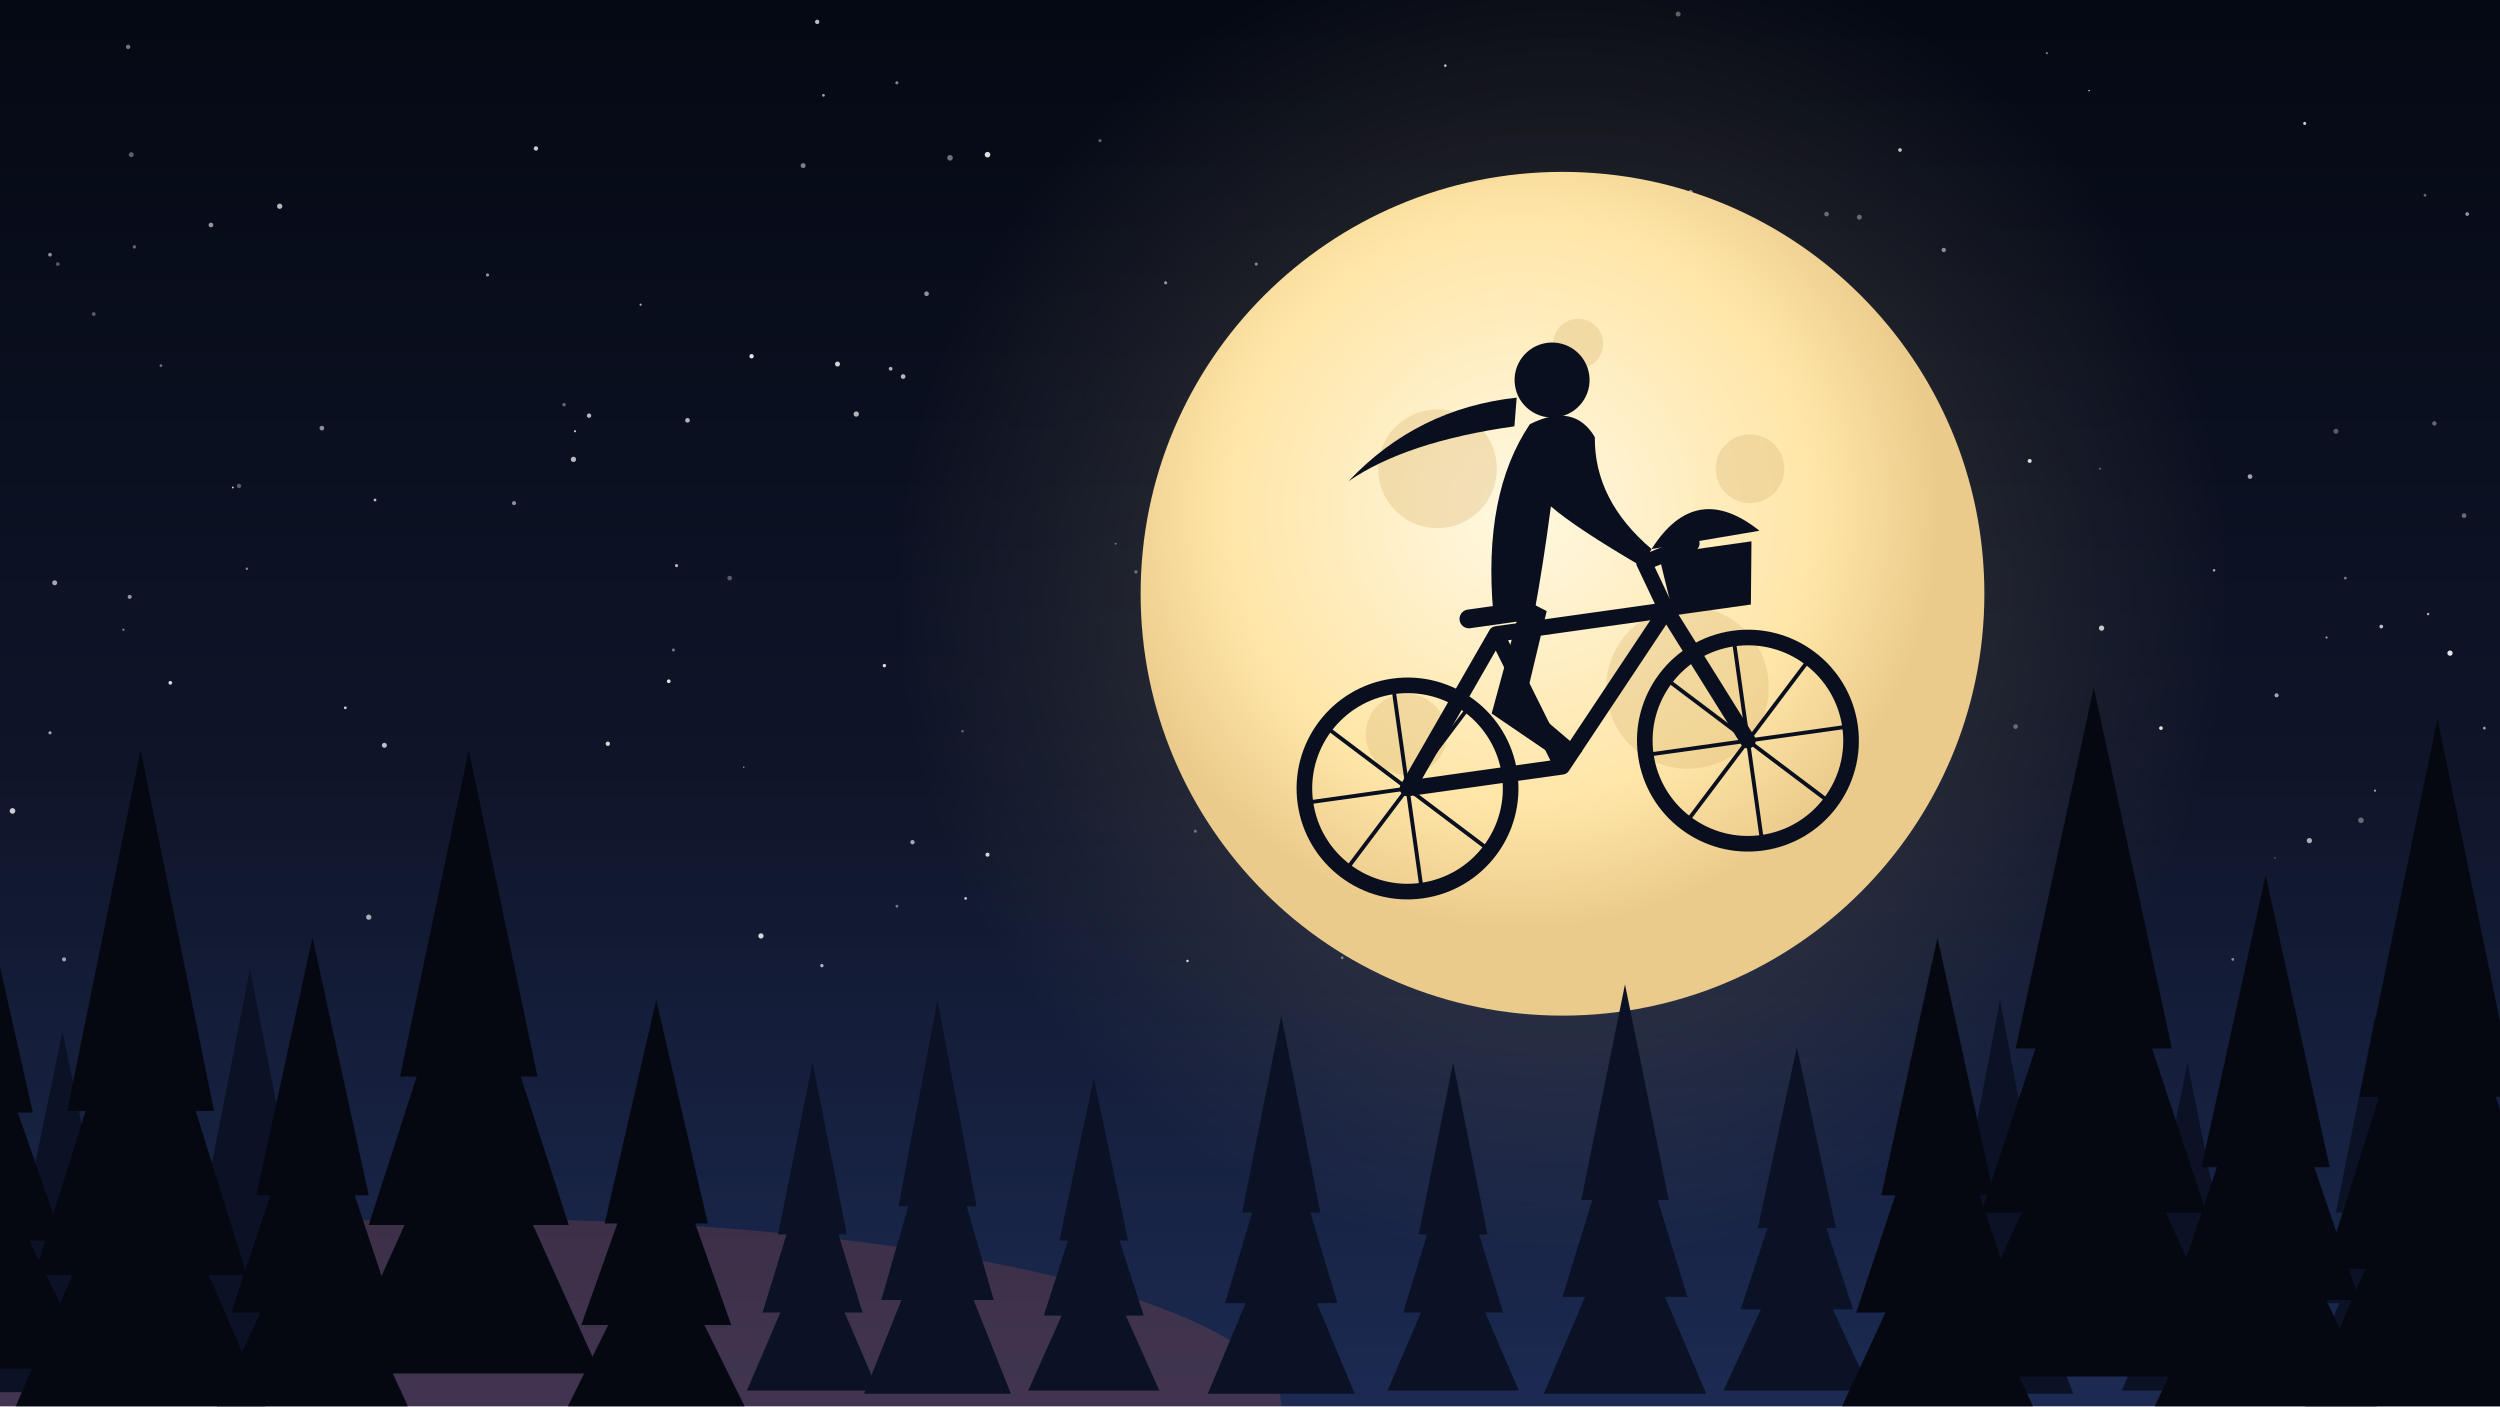
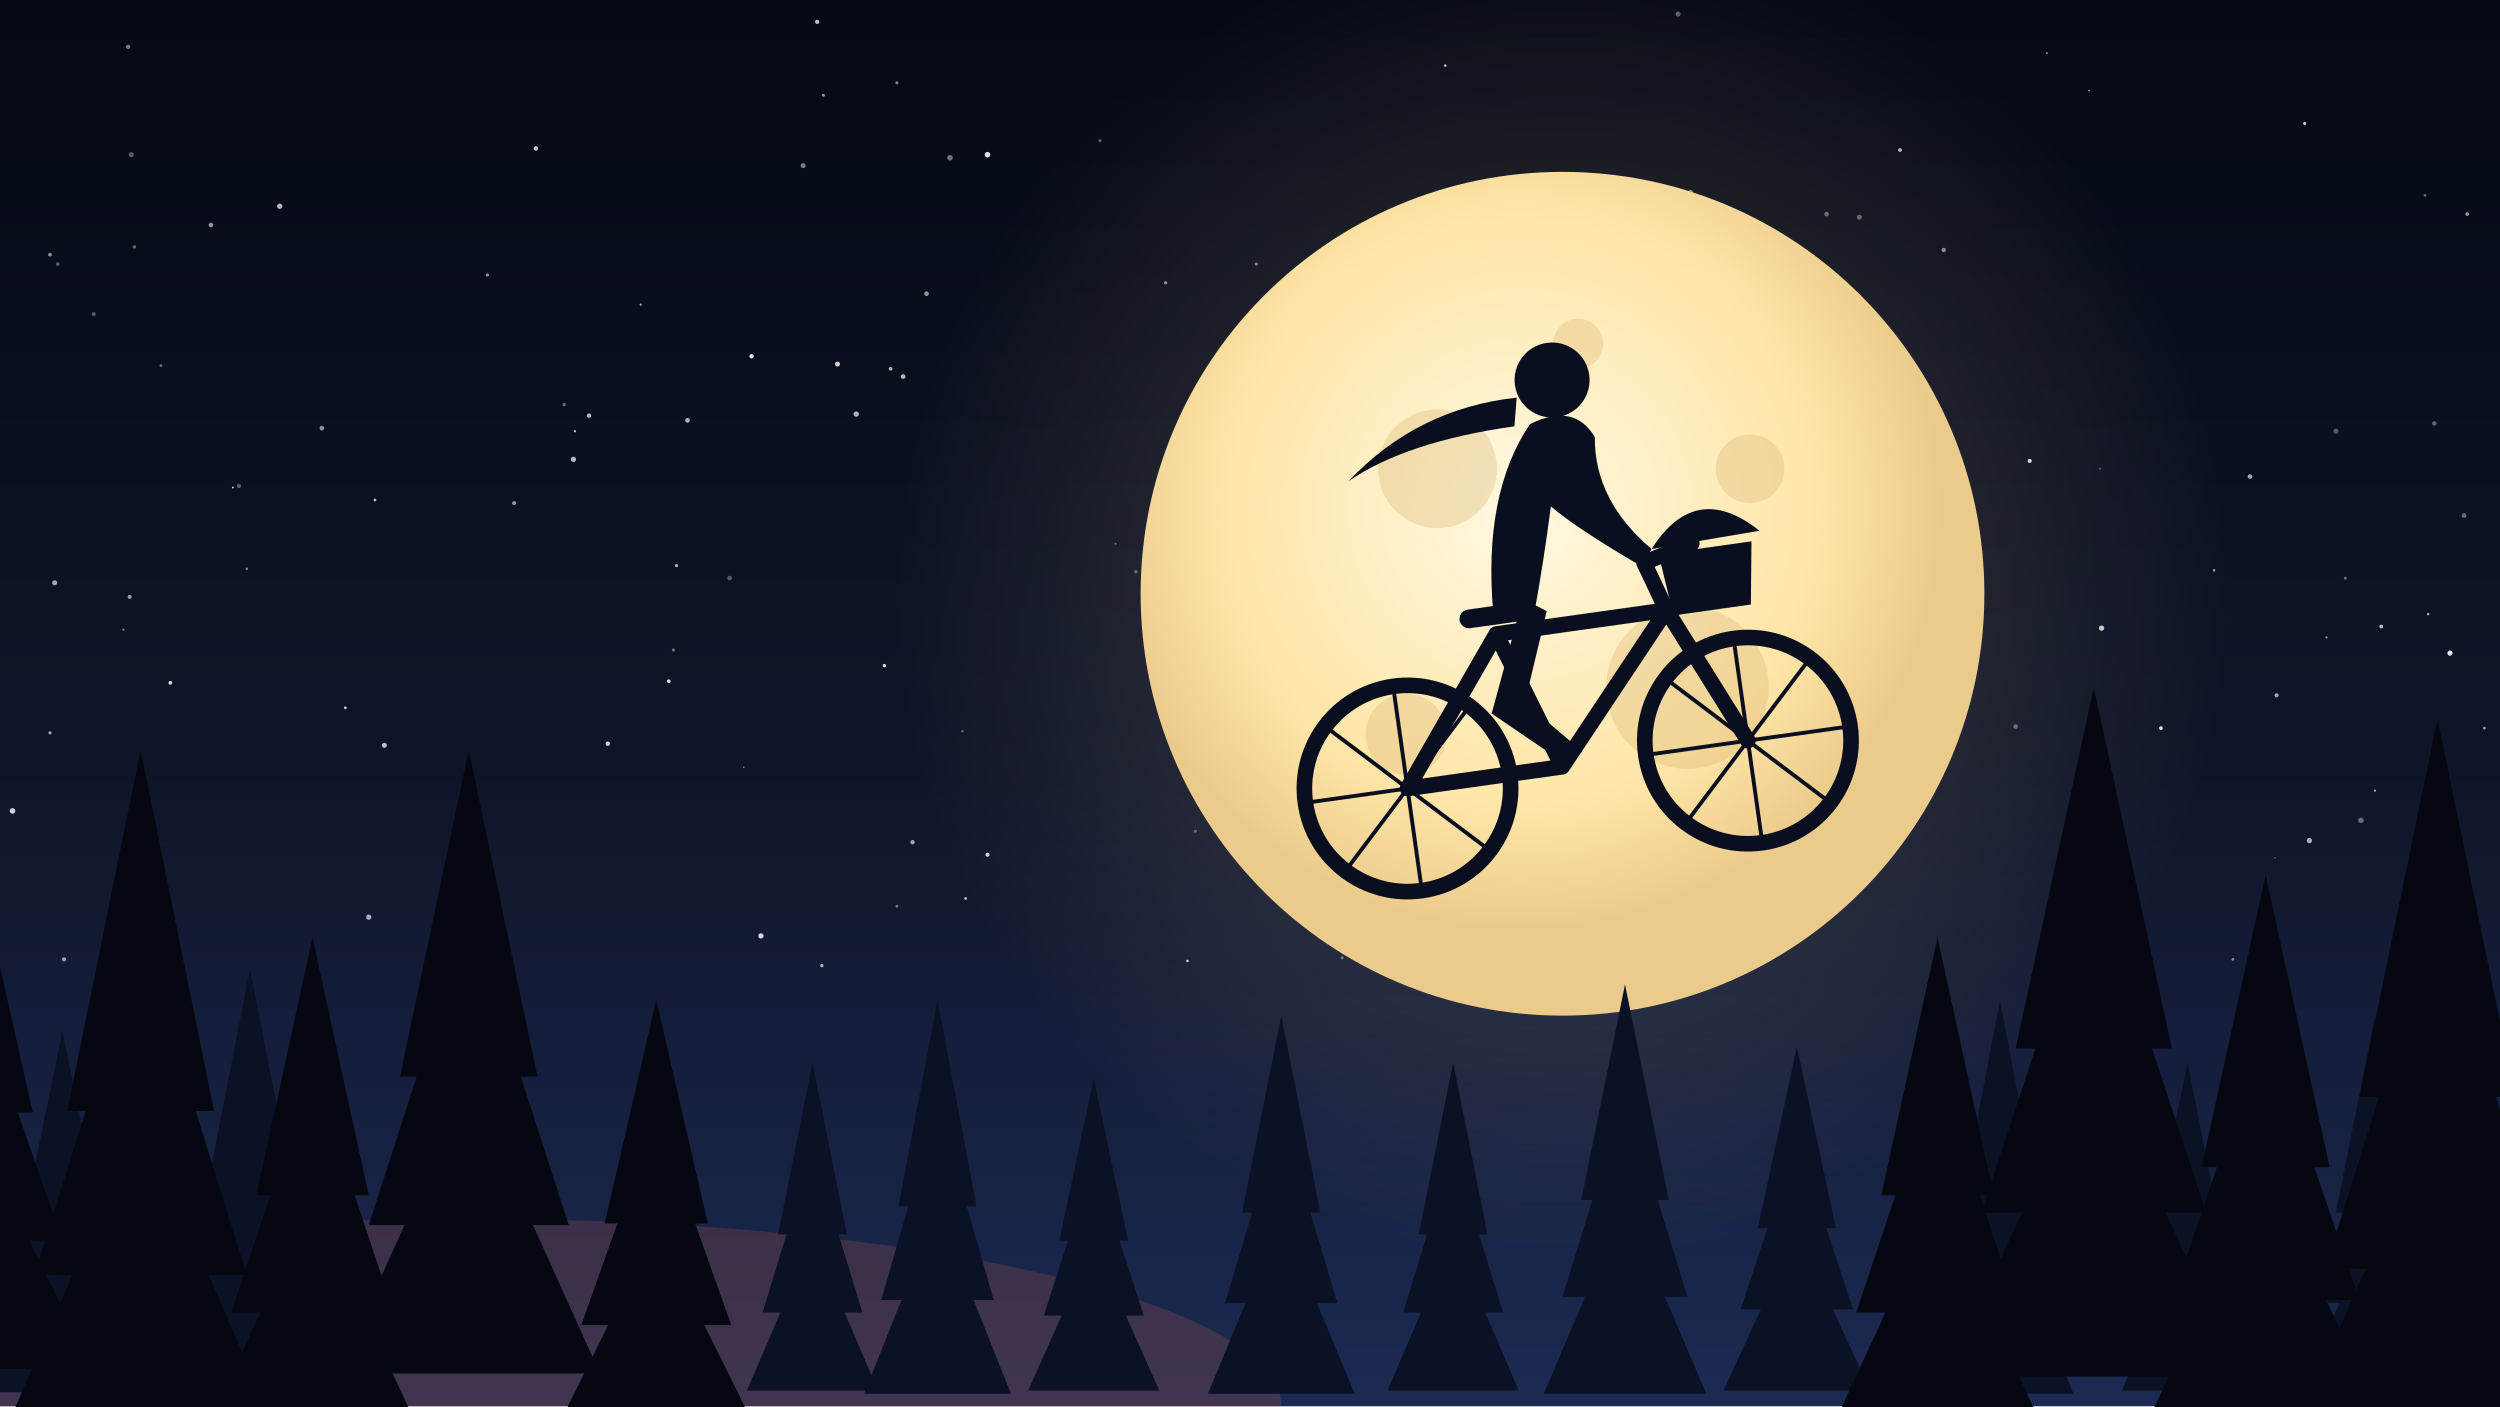
- <svg xmlns="http://www.w3.org/2000/svg" viewBox="0 0 1600 900" width="1600" height="900" preserveAspectRatio="xMidYMid slice" role="img" aria-labelledby="t83 d83">
+ <svg xmlns="http://www.w3.org/2000/svg" viewBox="0 0 1600 900" preserveAspectRatio="xMidYMid meet" style="background-color:#0A0F1F" role="img" aria-labelledby="t83 d83">
  <defs>
    <linearGradient id="c83" x1="0" y1="0" x2="0" y2="1">
      <stop offset="0" stop-color="#050914" />
      <stop offset=".55" stop-color="#0F1529" />
      <stop offset="1" stop-color="#1c2a52" />
    </linearGradient>
    <radialGradient id="l83" cx=".45" cy=".4">
      <stop offset="0" stop-color="#FFF8E2" />
      <stop offset=".7" stop-color="#FFE6A8" />
      <stop offset="1" stop-color="#EBCB8C" />
    </radialGradient>
    <radialGradient id="h83">
      <stop offset="0" stop-color="#FFE6A8" stop-opacity=".22" />
      <stop offset="1" stop-color="#FFE6A8" stop-opacity="0" />
    </radialGradient>
  </defs>
  <rect width="1600" height="900" fill="url(#c83)" />
  <circle cx="794" cy="531" r="0.6" fill="#ffffff" opacity="0.53" />
  <circle cx="79" cy="403" r="0.7" fill="#ffffff" opacity="0.49" />
  <circle cx="1310" cy="34" r="0.7" fill="#ffffff" opacity="0.48" />
  <circle cx="1299" cy="295" r="1.3" fill="#ffffff" opacity="0.84" />
  <circle cx="368" cy="276" r="0.7" fill="#ffffff" opacity="0.77" />
  <circle cx="32" cy="469" r="1.0" fill="#ffffff" opacity="0.64" />
  <circle cx="298" cy="578" r="0.9" fill="#ffffff" opacity="0.57" />
  <circle cx="1501" cy="370" r="0.9" fill="#ffffff" opacity="0.44" />
  <circle cx="1457" cy="445" r="1.3" fill="#ffffff" opacity="0.63" />
  <circle cx="1475" cy="79" r="1.0" fill="#ffffff" opacity="0.79" />
  <circle cx="1051" cy="385" r="1.4" fill="#ffffff" opacity="0.58" />
  <circle cx="895" cy="266" r="1.7" fill="#ffffff" opacity="0.46" />
  <circle cx="410" cy="195" r="0.7" fill="#ffffff" opacity="0.67" />
  <circle cx="925" cy="42" r="0.8" fill="#ffffff" opacity="0.83" />
  <circle cx="431" cy="416" r="1.0" fill="#ffffff" opacity="0.40" />
  <circle cx="1554" cy="393" r="0.8" fill="#ffffff" opacity="0.65" />
  <circle cx="476" cy="491" r="0.5" fill="#ffffff" opacity="0.56" />
  <circle cx="1011" cy="456" r="0.6" fill="#ffffff" opacity="0.33" />
  <circle cx="727" cy="366" r="1.1" fill="#ffffff" opacity="0.34" />
  <circle cx="428" cy="436" r="1.2" fill="#ffffff" opacity="0.87" />
  <circle cx="83" cy="382" r="1.3" fill="#ffffff" opacity="0.57" />
  <circle cx="103" cy="234" r="0.9" fill="#ffffff" opacity="0.40" />
  <circle cx="1337" cy="58" r="0.5" fill="#ffffff" opacity="0.84" />
  <circle cx="1524" cy="401" r="1.2" fill="#ffffff" opacity="0.73" />
  <circle cx="86" cy="158" r="1.1" fill="#ffffff" opacity="0.37" />
  <circle cx="1417" cy="365" r="0.8" fill="#ffffff" opacity="0.66" />
  <circle cx="1345" cy="402" r="1.7" fill="#ffffff" opacity="0.76" />
  <circle cx="880" cy="566" r="1.6" fill="#ffffff" opacity="0.47" />
  <circle cx="343" cy="95" r="1.4" fill="#ffffff" opacity="0.79" />
  <circle cx="859" cy="613" r="0.9" fill="#ffffff" opacity="0.44" />
  <circle cx="566" cy="426" r="1.1" fill="#ffffff" opacity="0.85" />
  <circle cx="584" cy="539" r="1.4" fill="#ffffff" opacity="0.62" />
  <circle cx="1568" cy="418" r="1.7" fill="#ffffff" opacity="0.89" />
  <circle cx="1135" cy="270" r="0.9" fill="#ffffff" opacity="0.86" />
  <circle cx="574" cy="580" r="0.9" fill="#ffffff" opacity="0.43" />
  <circle cx="1489" cy="408" r="0.7" fill="#ffffff" opacity="0.57" />
  <circle cx="377" cy="266" r="1.4" fill="#ffffff" opacity="0.71" />
  <circle cx="1429" cy="614" r="0.9" fill="#ffffff" opacity="0.49" />
  <circle cx="1577" cy="330" r="1.5" fill="#ffffff" opacity="0.39" />
  <circle cx="312" cy="176" r="1.0" fill="#ffffff" opacity="0.57" />
  <circle cx="1383" cy="466" r="1.2" fill="#ffffff" opacity="0.87" />
  <circle cx="1582" cy="590" r="0.8" fill="#ffffff" opacity="0.50" />
  <circle cx="84" cy="99" r="1.6" fill="#ffffff" opacity="0.34" />
  <circle cx="1074" cy="9" r="1.6" fill="#ffffff" opacity="0.34" />
  <circle cx="1020" cy="535" r="1.0" fill="#ffffff" opacity="0.58" />
  <circle cx="1478" cy="538" r="1.7" fill="#ffffff" opacity="0.65" />
  <circle cx="1332" cy="547" r="1.2" fill="#ffffff" opacity="0.71" />
  <circle cx="1082" cy="123" r="1.4" fill="#ffffff" opacity="0.54" />
  <circle cx="1243" cy="312" r="1.6" fill="#ffffff" opacity="0.55" />
  <circle cx="1244" cy="160" r="1.4" fill="#ffffff" opacity="0.51" />
  <circle cx="82" cy="30" r="1.4" fill="#ffffff" opacity="0.44" />
  <circle cx="467" cy="370" r="1.5" fill="#ffffff" opacity="0.31" />
  <circle cx="616" cy="468" r="0.8" fill="#ffffff" opacity="0.36" />
  <circle cx="1495" cy="276" r="1.6" fill="#ffffff" opacity="0.32" />
  <circle cx="801" cy="406" r="0.6" fill="#ffffff" opacity="0.76" />
  <circle cx="825" cy="497" r="1.4" fill="#ffffff" opacity="0.73" />
  <circle cx="1511" cy="525" r="1.8" fill="#ffffff" opacity="0.36" />
  <circle cx="158" cy="364" r="0.8" fill="#ffffff" opacity="0.48" />
  <circle cx="778" cy="529" r="0.6" fill="#ffffff" opacity="0.86" />
  <circle cx="526" cy="618" r="1.1" fill="#ffffff" opacity="0.65" />
  <circle cx="433" cy="362" r="1.0" fill="#ffffff" opacity="0.70" />
  <circle cx="35" cy="373" r="1.6" fill="#ffffff" opacity="0.64" />
  <circle cx="1082" cy="288" r="0.7" fill="#ffffff" opacity="0.71" />
  <circle cx="135" cy="144" r="1.5" fill="#ffffff" opacity="0.57" />
  <circle cx="814" cy="411" r="1.4" fill="#ffffff" opacity="0.54" />
  <circle cx="1169" cy="137" r="1.5" fill="#ffffff" opacity="0.36" />
  <circle cx="240" cy="320" r="0.9" fill="#ffffff" opacity="0.73" />
  <circle cx="1344" cy="300" r="0.7" fill="#ffffff" opacity="0.30" />
  <circle cx="632" cy="547" r="1.3" fill="#ffffff" opacity="0.84" />
  <circle cx="1290" cy="465" r="1.5" fill="#ffffff" opacity="0.34" />
  <circle cx="784" cy="240" r="0.8" fill="#ffffff" opacity="0.80" />
  <circle cx="747" cy="425" r="1.3" fill="#ffffff" opacity="0.46" />
  <circle cx="805" cy="242" r="1.0" fill="#ffffff" opacity="0.66" />
  <circle cx="523" cy="14" r="1.4" fill="#ffffff" opacity="0.73" />
  <circle cx="153" cy="311" r="1.4" fill="#ffffff" opacity="0.31" />
  <circle cx="939" cy="300" r="1.5" fill="#ffffff" opacity="0.64" />
  <circle cx="994" cy="418" r="1.6" fill="#ffffff" opacity="0.66" />
  <circle cx="593" cy="188" r="1.5" fill="#ffffff" opacity="0.55" />
  <circle cx="765" cy="532" r="1.0" fill="#ffffff" opacity="0.35" />
  <circle cx="967" cy="536" r="1.6" fill="#ffffff" opacity="0.47" />
  <circle cx="608" cy="101" r="1.8" fill="#ffffff" opacity="0.42" />
  <circle cx="1440" cy="305" r="1.5" fill="#ffffff" opacity="0.62" />
  <circle cx="762" cy="373" r="1.7" fill="#ffffff" opacity="0.83" />
  <circle cx="618" cy="575" r="0.9" fill="#ffffff" opacity="0.74" />
  <circle cx="1558" cy="271" r="1.4" fill="#ffffff" opacity="0.37" />
  <circle cx="632" cy="99" r="1.8" fill="#ffffff" opacity="0.87" />
  <circle cx="798" cy="489" r="0.9" fill="#ffffff" opacity="0.38" />
  <circle cx="109" cy="437" r="1.2" fill="#ffffff" opacity="0.85" />
  <circle cx="179" cy="132" r="1.7" fill="#ffffff" opacity="0.71" />
  <circle cx="942" cy="149" r="1.2" fill="#ffffff" opacity="0.65" />
  <circle cx="578" cy="241" r="1.5" fill="#ffffff" opacity="0.70" />
  <circle cx="570" cy="236" r="1.2" fill="#ffffff" opacity="0.68" />
  <circle cx="906" cy="196" r="0.7" fill="#ffffff" opacity="0.57" />
  <circle cx="548" cy="265" r="1.7" fill="#ffffff" opacity="0.68" />
  <circle cx="1050" cy="436" r="1.6" fill="#ffffff" opacity="0.60" />
  <circle cx="714" cy="348" r="0.6" fill="#ffffff" opacity="0.43" />
  <circle cx="367" cy="294" r="1.7" fill="#ffffff" opacity="0.70" />
  <circle cx="822" cy="269" r="1.4" fill="#ffffff" opacity="0.49" />
  <circle cx="1079" cy="435" r="0.5" fill="#ffffff" opacity="0.78" />
  <circle cx="8" cy="519" r="1.8" fill="#ffffff" opacity="0.80" />
  <circle cx="816" cy="327" r="1.3" fill="#ffffff" opacity="0.66" />
  <circle cx="1579" cy="137" r="1.2" fill="#ffffff" opacity="0.57" />
  <circle cx="1233" cy="266" r="1.8" fill="#ffffff" opacity="0.45" />
  <circle cx="481" cy="228" r="1.4" fill="#ffffff" opacity="0.90" />
  <circle cx="939" cy="324" r="1.7" fill="#ffffff" opacity="0.88" />
  <circle cx="1590" cy="466" r="0.9" fill="#ffffff" opacity="0.60" />
  <circle cx="206" cy="274" r="1.5" fill="#ffffff" opacity="0.53" />
  <circle cx="815" cy="558" r="1.4" fill="#ffffff" opacity="0.73" />
  <circle cx="41" cy="614" r="1.3" fill="#ffffff" opacity="0.61" />
  <circle cx="527" cy="61" r="0.9" fill="#ffffff" opacity="0.60" />
  <circle cx="1552" cy="125" r="0.9" fill="#ffffff" opacity="0.38" />
  <circle cx="888" cy="546" r="1.5" fill="#ffffff" opacity="0.77" />
  <circle cx="794" cy="304" r="1.7" fill="#ffffff" opacity="0.68" />
  <circle cx="389" cy="476" r="1.4" fill="#ffffff" opacity="0.81" />
  <circle cx="960" cy="393" r="1.6" fill="#ffffff" opacity="0.79" />
  <circle cx="149" cy="312" r="0.6" fill="#ffffff" opacity="0.86" />
  <circle cx="1241" cy="404" r="1.1" fill="#ffffff" opacity="0.72" />
  <circle cx="746" cy="181" r="1.0" fill="#ffffff" opacity="0.57" />
  <circle cx="487" cy="599" r="1.7" fill="#ffffff" opacity="0.82" />
  <circle cx="60" cy="201" r="1.2" fill="#ffffff" opacity="0.34" />
  <circle cx="704" cy="90" r="1.0" fill="#ffffff" opacity="0.35" />
  <circle cx="1213" cy="477" r="0.6" fill="#ffffff" opacity="0.82" />
  <circle cx="236" cy="587" r="1.7" fill="#ffffff" opacity="0.63" />
  <circle cx="574" cy="53" r="1.0" fill="#ffffff" opacity="0.50" />
  <circle cx="1520" cy="506" r="0.7" fill="#ffffff" opacity="0.63" />
  <circle cx="361" cy="259" r="1.1" fill="#ffffff" opacity="0.37" />
  <circle cx="1190" cy="139" r="1.6" fill="#ffffff" opacity="0.35" />
  <circle cx="514" cy="106" r="1.6" fill="#ffffff" opacity="0.47" />
  <circle cx="1456" cy="549" r="0.5" fill="#ffffff" opacity="0.35" />
  <circle cx="329" cy="322" r="1.3" fill="#ffffff" opacity="0.54" />
  <circle cx="536" cy="233" r="1.6" fill="#ffffff" opacity="0.81" />
  <circle cx="1164" cy="578" r="1.3" fill="#ffffff" opacity="0.63" />
  <circle cx="440" cy="269" r="1.5" fill="#ffffff" opacity="0.68" />
  <circle cx="37" cy="169" r="1.2" fill="#ffffff" opacity="0.32" />
  <circle cx="760" cy="615" r="0.8" fill="#ffffff" opacity="0.82" />
  <circle cx="1216" cy="96" r="1.2" fill="#ffffff" opacity="0.73" />
  <circle cx="804" cy="169" r="1.0" fill="#ffffff" opacity="0.47" />
  <circle cx="246" cy="477" r="1.6" fill="#ffffff" opacity="0.73" />
  <circle cx="221" cy="453" r="0.9" fill="#ffffff" opacity="0.77" />
  <circle cx="32" cy="163" r="1.2" fill="#ffffff" opacity="0.55" />
  <circle cx="1000" cy="380" r="430" fill="url(#h83)" />
  <circle cx="1000" cy="380" r="270" fill="url(#l83)" />
  <g fill="#d9b876" opacity=".35">
    <circle cx="920" cy="300" r="38" />
    <circle cx="1080" cy="440" r="52" />
    <circle cx="1120" cy="300" r="22" />
    <circle cx="900" cy="470" r="26" />
    <circle cx="1010" cy="220" r="16" />
  </g>
  <ellipse cx="300" cy="900" rx="520" ry="120" fill="#FF6A4D" opacity=".16" />
  <path d="M40 660 L65 781 L15 781 Z M40 722 L76 836 L4 836 Z M40 783 L87 891 L-7 891 Z M35 836 h11 V880 h-11 Z" fill="#0b1226" />
  <path d="M160 620 L188 763 L132 763 Z M160 693 L200 828 L120 828 Z M160 766 L212 893 L108 893 Z M154 828 h12 V880 h-12 Z" fill="#0b1226" />
  <path d="M520 680 L542 790 L498 790 Z M520 736 L552 840 L488 840 Z M520 792 L562 890 L478 890 Z M515 840 h10 V880 h-10 Z" fill="#0b1226" />
  <path d="M600 640 L625 772 L575 772 Z M600 707 L636 832 L564 832 Z M600 774 L647 892 L553 892 Z M595 832 h11 V880 h-11 Z" fill="#0b1226" />
  <path d="M700 690 L722 794 L678 794 Z M700 743 L732 842 L668 842 Z M700 796 L742 890 L658 890 Z M695 842 h10 V880 h-10 Z" fill="#0b1226" />
  <path d="M820 650 L845 776 L795 776 Z M820 714 L856 834 L784 834 Z M820 779 L867 892 L773 892 Z M815 834 h11 V880 h-11 Z" fill="#0b1226" />
  <path d="M930 680 L952 790 L908 790 Z M930 736 L962 840 L898 840 Z M930 792 L972 890 L888 890 Z M925 840 h10 V880 h-10 Z" fill="#0b1226" />
  <path d="M1040 630 L1068 768 L1012 768 Z M1040 700 L1080 830 L1000 830 Z M1040 770 L1092 892 L988 892 Z M1034 830 h12 V880 h-12 Z" fill="#0b1226" />
  <path d="M1150 670 L1175 786 L1125 786 Z M1150 729 L1186 838 L1114 838 Z M1150 788 L1197 890 L1103 890 Z M1145 838 h11 V880 h-11 Z" fill="#0b1226" />
  <path d="M1280 640 L1305 772 L1255 772 Z M1280 707 L1316 832 L1244 832 Z M1280 774 L1327 892 L1233 892 Z M1275 832 h11 V880 h-11 Z" fill="#0b1226" />
  <path d="M1400 680 L1422 790 L1378 790 Z M1400 736 L1432 840 L1368 840 Z M1400 792 L1442 890 L1358 890 Z M1395 840 h10 V880 h-10 Z" fill="#0b1226" />
  <path d="M1520 650 L1545 776 L1495 776 Z M1520 714 L1556 834 L1484 834 Z M1520 779 L1567 892 L1473 892 Z M1515 834 h11 V880 h-11 Z" fill="#0b1226" />
  <g fill="none" stroke="#0A0F1F" stroke-linecap="round" stroke-linejoin="round" transform="translate(1000 420) rotate(-8)">
    <circle cx="-110" cy="70" r="66" stroke-width="10" />
    <circle cx="110" cy="70" r="66" stroke-width="10" />
    <g stroke-width="2.5">
      <path d="M-110 4 V136 M-176 70 H-44 M-157 23 L-63 117 M-157 117 L-63 23" />
      <path d="M110 4 V136 M44 70 H176 M63 23 L157 117 M63 117 L157 23" />
    </g>
    <path d="M-110 70 L-40 -20 L70 -20 L110 70 M-40 -20 L-10 70 L-110 70 M-10 70 L70 -20 M70 -20 L60 -52 L92 -60" stroke-width="10" />
    <path d="M-56 -32 H-20" stroke-width="12" />
  </g>
  <g fill="#0A0F1F" transform="translate(1000 420) rotate(-8)">
    <path d="M70 -56 h60 l-6 40 h-50 z" />
    <path d="M66 -60 Q100 -100 136 -62 Z" />
    <path d="M-40 -34 Q-36 -110 0 -150 Q30 -160 40 -136 Q34 -96 66 -60 L58 -50 Q20 -80 6 -96 Q-4 -60 -14 -30 Z" />
    <circle cx="18" cy="-176" r="24" />
    <path d="M-6 -168 Q-70 -170 -120 -130 Q-80 -150 -10 -150 Z" />
    <path d="M-20 -40 L-50 30 L-6 70 L4 62 L-28 26 L-6 -30 Z" />
  </g>
  <path d="M-20 530 L21 712 L-61 712 Z M-20 622 L40 794 L-80 794 Z M-20 715 L59 876 L-99 876 Z M-29 794 h18 V860 h-18 Z" fill="#050811" />
  <path d="M90 480 L137 711 L43 711 Z M90 598 L158 816 L22 816 Z M90 715 L179 921 L1 921 Z M80 816 h20 V900 h-20 Z" fill="#050811" />
  <path d="M200 600 L236 765 L164 765 Z M200 684 L252 840 L148 840 Z M200 768 L268 915 L132 915 Z M192 840 h16 V900 h-16 Z" fill="#050811" />
  <path d="M300 480 L344 689 L256 689 Z M300 586 L364 784 L236 784 Z M300 693 L384 879 L216 879 Z M290 784 h19 V860 h-19 Z" fill="#050811" />
  <path d="M420 640 L453 783 L387 783 Z M420 713 L468 848 L372 848 Z M420 786 L483 913 L357 913 Z M413 848 h14 V900 h-14 Z" fill="#050811" />
  <path d="M1240 600 L1276 765 L1204 765 Z M1240 684 L1292 840 L1188 840 Z M1240 768 L1308 915 L1172 915 Z M1232 840 h16 V900 h-16 Z" fill="#050811" />
  <path d="M1340 440 L1390 671 L1290 671 Z M1340 558 L1412 776 L1268 776 Z M1340 675 L1434 881 L1246 881 Z M1329 776 h22 V860 h-22 Z" fill="#050811" />
  <path d="M1450 560 L1491 747 L1409 747 Z M1450 655 L1510 832 L1390 832 Z M1450 750 L1529 917 L1371 917 Z M1441 832 h18 V900 h-18 Z" fill="#050811" />
  <path d="M1560 460 L1610 702 L1510 702 Z M1560 583 L1632 812 L1488 812 Z M1560 706 L1654 922 L1466 922 Z M1549 812 h22 V900 h-22 Z" fill="#050811" />
  <path d="M1660 540 L1698 716 L1622 716 Z M1660 630 L1716 796 L1604 796 Z M1660 719 L1734 876 L1586 876 Z M1652 796 h17 V860 h-17 Z" fill="#050811" />
</svg>
